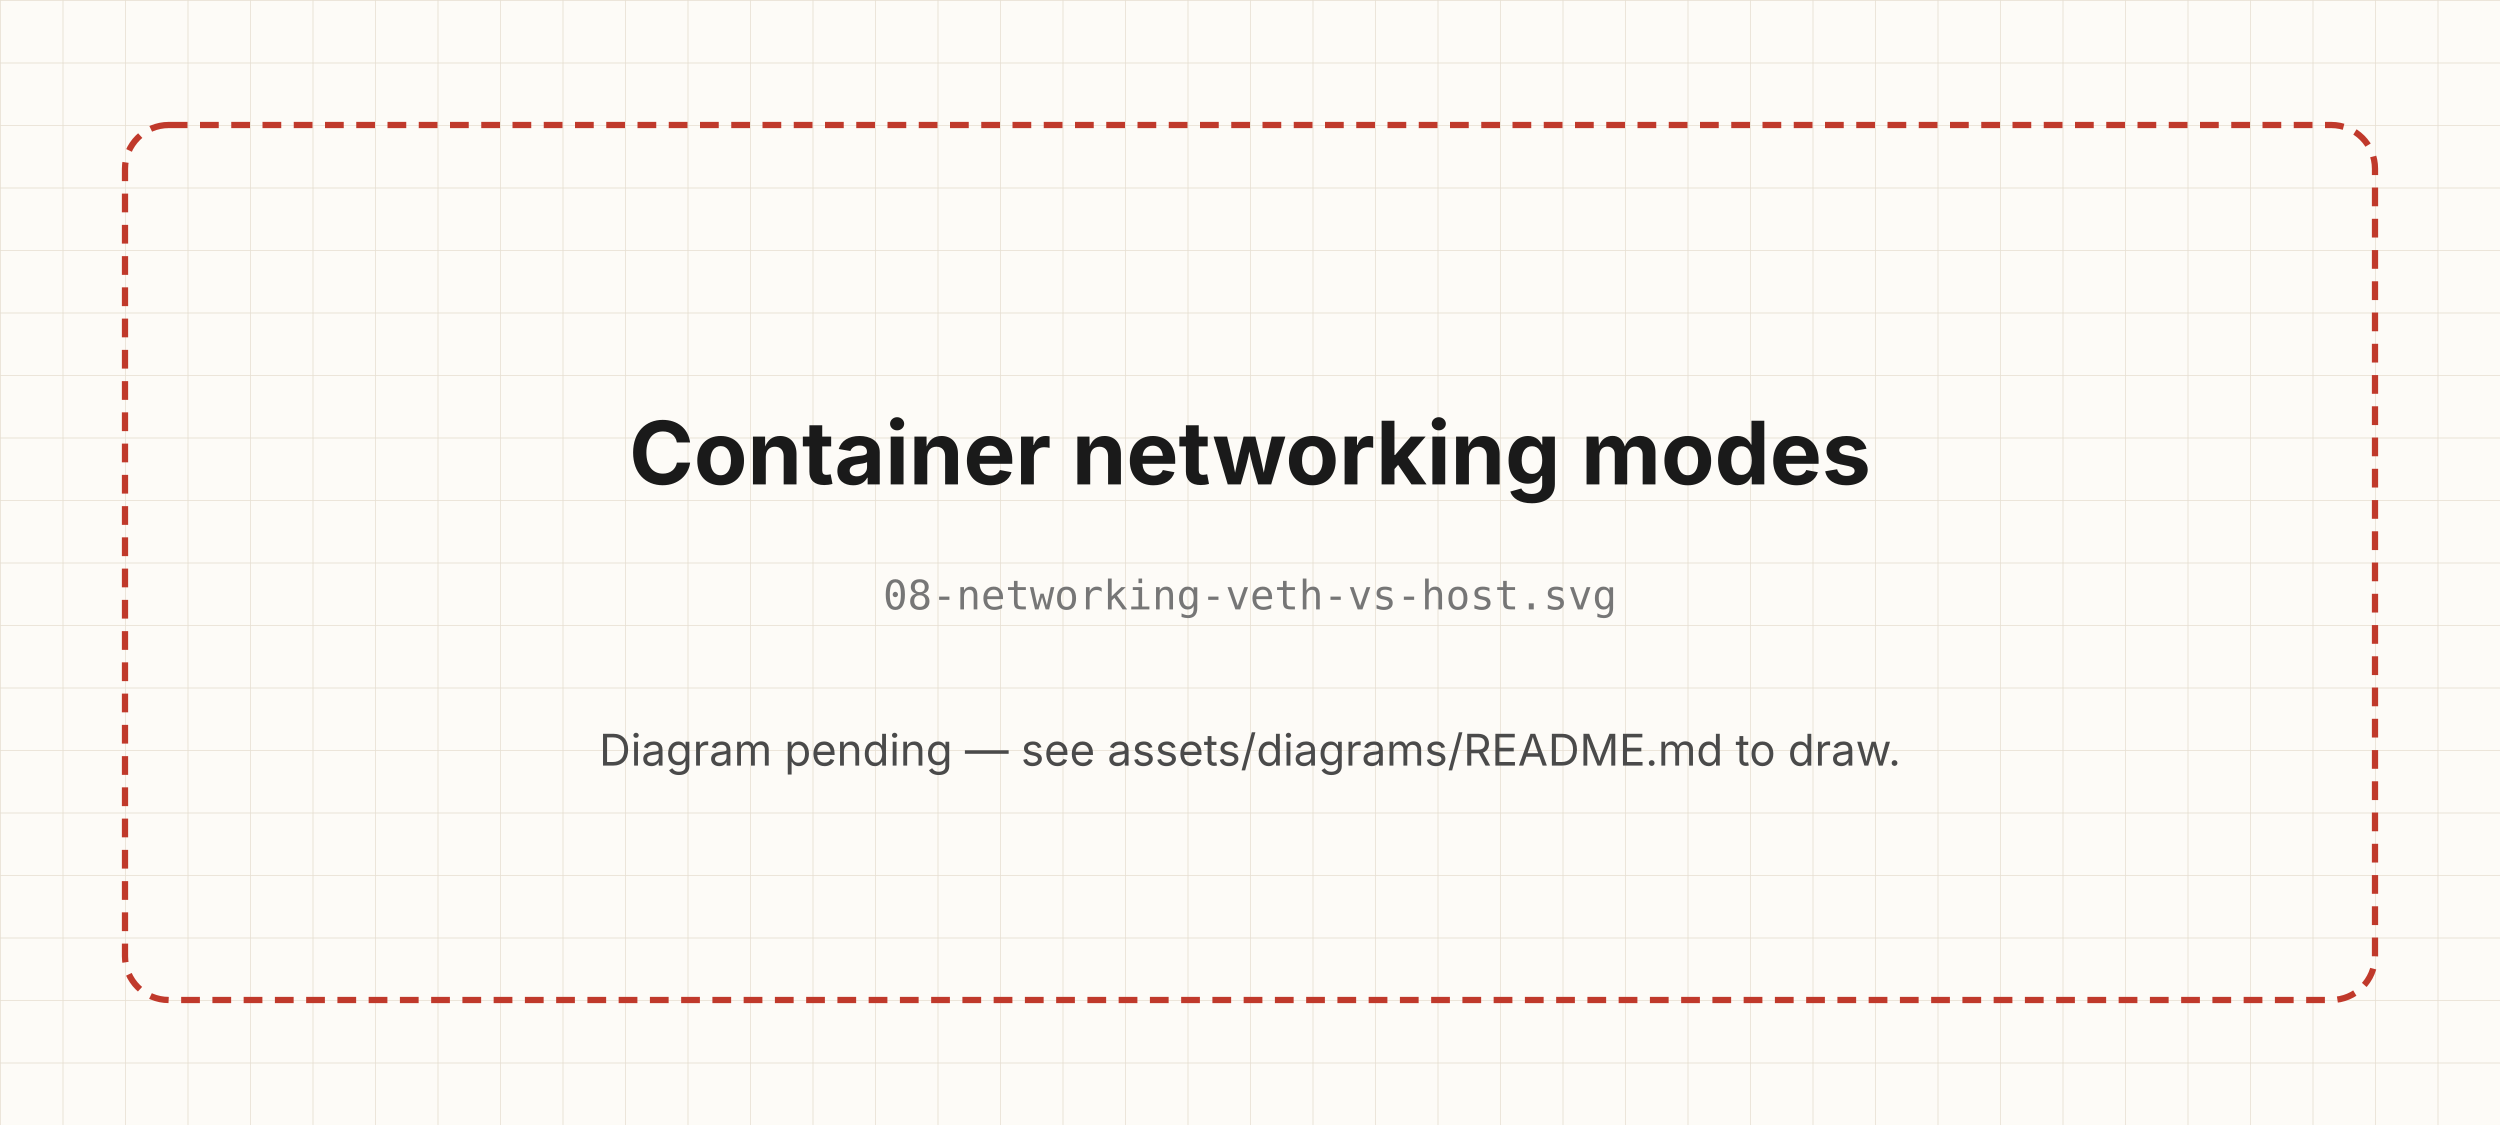
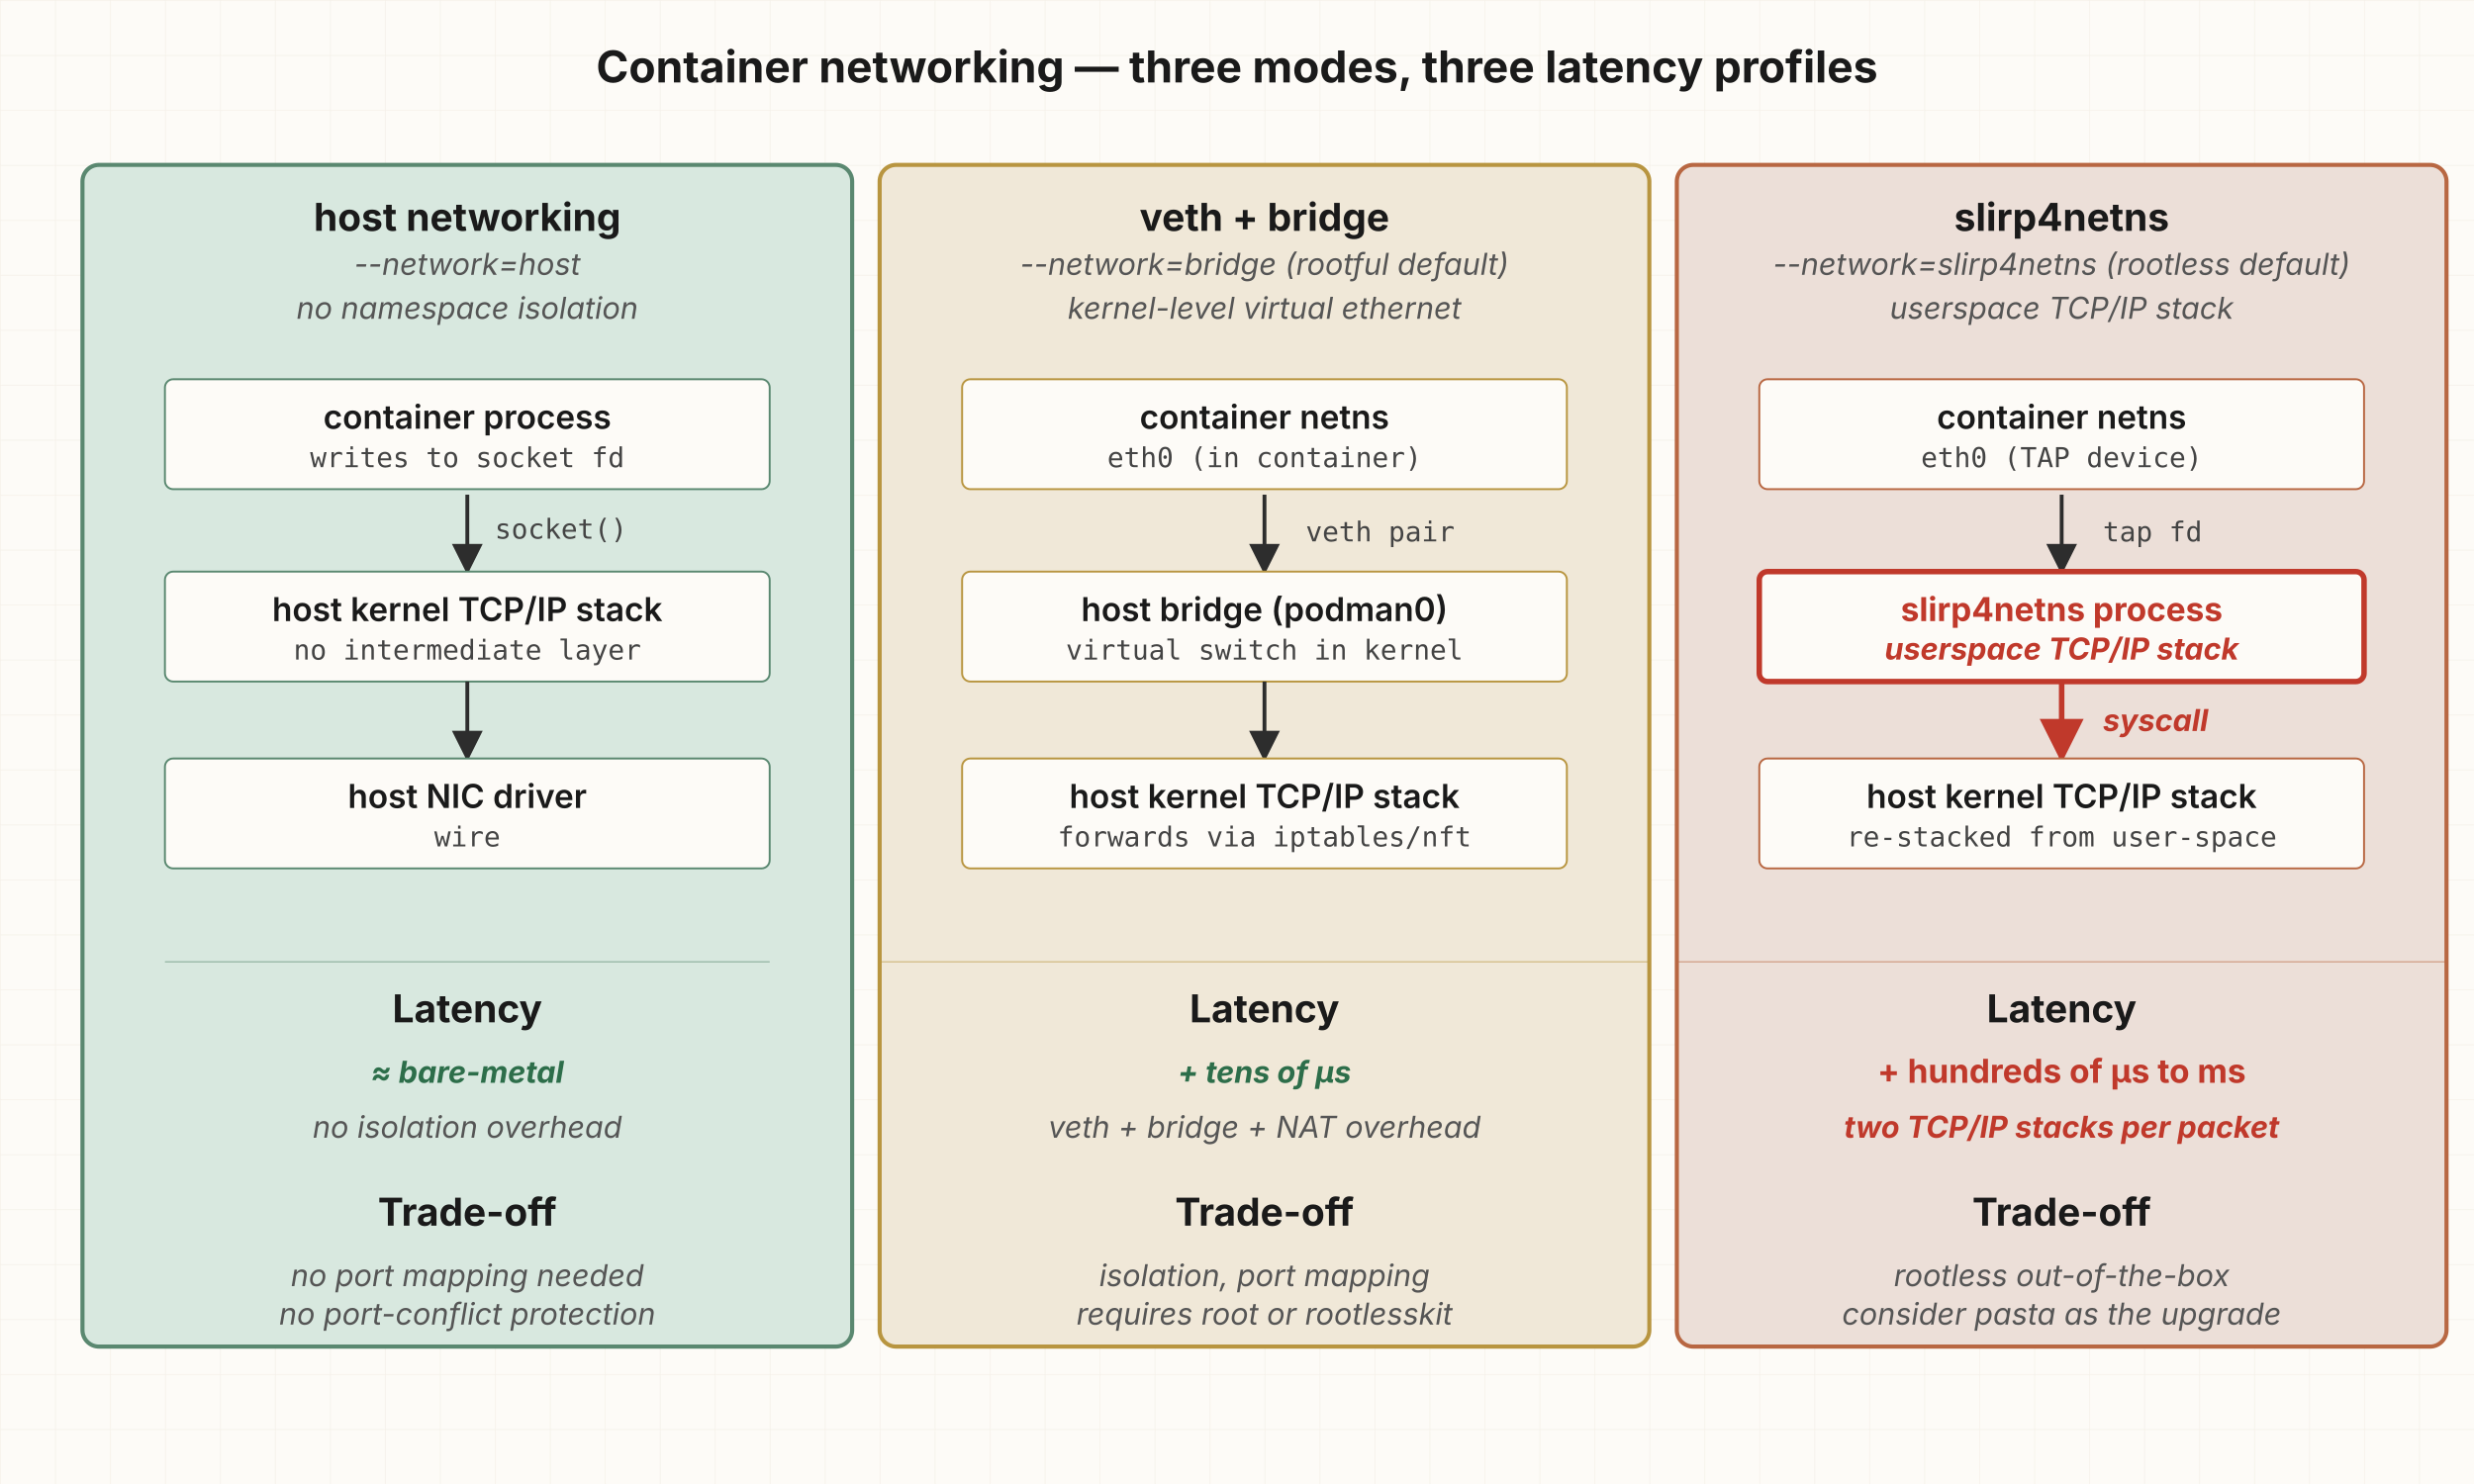
- <svg xmlns="http://www.w3.org/2000/svg" viewBox="0 0 800 360" role="img" aria-label="Container networking modes placeholder">
+ <svg xmlns="http://www.w3.org/2000/svg" viewBox="0 0 900 540" role="img" aria-label="Three container networking modes compared side by side. Host networking: container shares the host's network namespace, no isolation, lowest latency. veth+bridge: kernel-level virtual ethernet pair connects the container's namespace to a host bridge, full kernel TCP/IP stack. slirp4netns (rootless default): a userspace TCP/IP stack process intermediates between the container and the host kernel, doubling every packet through user-space; this is the latency bottleneck for rootless containers and is highlighted in red.">
  <defs>
+     <style>
+       .bg       { fill: #fdfbf7; }
+       .grid     { stroke: #e8e1d3; stroke-width: 0.5; fill: none; }
+       .band     { stroke-width: 1.5; rx: 6; ry: 6; }
+       .b-host   { fill: #d8e8df; stroke: #5a8870; }
+       .b-veth   { fill: #f0e8d8; stroke: #b89540; }
+       .b-slirp  { fill: #ecdfd8; stroke: #b86742; }
+       .b-cell   { fill: #fdfbf7; stroke-width: 0.7; rx: 3; ry: 3; }
+       .b-cell-h { fill: #fdfbf7; stroke: #5a8870; stroke-width: 0.7; rx: 3; ry: 3; }
+       .b-cell-v { fill: #fdfbf7; stroke: #b89540; stroke-width: 0.7; rx: 3; ry: 3; }
+       .b-cell-s { fill: #fdfbf7; stroke: #b86742; stroke-width: 0.7; rx: 3; ry: 3; }
+       .b-accent { fill: #fdfbf7; stroke: #c0392b; stroke-width: 2; rx: 3; ry: 3; }
+       .ttl      { font: 700 14px -apple-system, system-ui, "Segoe UI", sans-serif; fill: #1a1a1a; }
+       .ttl-big  { font: 700 16px -apple-system, system-ui, "Segoe UI", sans-serif; fill: #1a1a1a; }
+       .lbl      { font: 600 12px -apple-system, system-ui, "Segoe UI", sans-serif; fill: #1a1a1a; }
+       .mono     { font: 11px ui-monospace, "SF Mono", Menlo, Consolas, monospace; fill: #1a1a1a; }
+       .mono-sm  { font: 10px ui-monospace, "SF Mono", Menlo, Consolas, monospace; fill: #444; }
+       .sec      { font: italic 11px -apple-system, system-ui, "Segoe UI", sans-serif; fill: #555; }
+       .arrow    { stroke: #2d2d2d; stroke-width: 1.4; fill: none; }
+       .arrow-r  { stroke: #c0392b; stroke-width: 2; fill: none; }
+       .accent-t { font: 700 12px -apple-system, system-ui, "Segoe UI", sans-serif; fill: #c0392b; }
+       .accent-l { font: italic 700 11px -apple-system, system-ui, "Segoe UI", sans-serif; fill: #c0392b; }
+       .ok-l     { font: italic 700 11px -apple-system, system-ui, "Segoe UI", sans-serif; fill: #2d6e4a; }
+     </style>
    <pattern id="grid" width="20" height="20" patternUnits="userSpaceOnUse">
-       <path d="M 20 0 L 0 0 0 20" fill="none" stroke="#e6dfd2" stroke-width="0.5" />
+       <path d="M 20 0 L 0 0 0 20" class="grid" />
    </pattern>
+     <marker id="arrowhead" viewBox="0 0 10 10" refX="9" refY="5" markerUnits="strokeWidth" markerWidth="8" markerHeight="8" orient="auto">
+       <path d="M 0 0 L 10 5 L 0 10 z" fill="#2d2d2d" />
+     </marker>
+     <marker id="arrowhead-r" viewBox="0 0 10 10" refX="9" refY="5" markerUnits="strokeWidth" markerWidth="8" markerHeight="8" orient="auto">
+       <path d="M 0 0 L 10 5 L 0 10 z" fill="#c0392b" />
+     </marker>
  </defs>
-   <rect width="800" height="360" fill="#fdfbf7" />
-   <rect width="800" height="360" fill="url(#grid)" />
-   <rect x="40" y="40" width="720" height="280" rx="14" ry="14" fill="none" stroke="#c0392b" stroke-width="2" stroke-dasharray="6 4" />
-   <text x="400" y="155" text-anchor="middle" font-family="-apple-system, system-ui, sans-serif" font-size="28" font-weight="700" fill="#1a1a1a">Container networking modes</text>
-   <text x="400" y="195" text-anchor="middle" font-family="ui-monospace, SFMono-Regular, monospace" font-size="13" fill="#767676">08-networking-veth-vs-host.svg</text>
-   <text x="400" y="245" text-anchor="middle" font-family="-apple-system, system-ui, sans-serif" font-size="14" fill="#4a4a4a">Diagram pending — see assets/diagrams/README.md to draw.</text>
+   <rect class="bg" width="900" height="540" />
+   <rect width="900" height="540" fill="url(#grid)" opacity="0.4" />
+   <text x="450" y="30" class="ttl-big" text-anchor="middle">Container networking — three modes, three latency profiles</text>
+   <rect class="band b-host" x="30" y="60" width="280" height="430" />
+   <text x="170" y="84" class="ttl" text-anchor="middle">host networking</text>
+   <text x="170" y="100" class="sec" text-anchor="middle">--network=host</text>
+   <text x="170" y="116" class="sec" text-anchor="middle">no namespace isolation</text>
+   <rect class="b-cell-h" x="60" y="138" width="220" height="40" />
+   <text x="170" y="156" class="lbl" text-anchor="middle">container process</text>
+   <text x="170" y="170" class="mono-sm" text-anchor="middle">writes to socket fd</text>
+   <line x1="170" y1="180" x2="170" y2="208" class="arrow" marker-end="url(#arrowhead)" />
+   <text x="180" y="196" class="mono-sm">socket()</text>
+   <rect class="b-cell-h" x="60" y="208" width="220" height="40" />
+   <text x="170" y="226" class="lbl" text-anchor="middle">host kernel TCP/IP stack</text>
+   <text x="170" y="240" class="mono-sm" text-anchor="middle">no intermediate layer</text>
+   <line x1="170" y1="248" x2="170" y2="276" class="arrow" marker-end="url(#arrowhead)" />
+   <rect class="b-cell-h" x="60" y="276" width="220" height="40" />
+   <text x="170" y="294" class="lbl" text-anchor="middle">host NIC driver</text>
+   <text x="170" y="308" class="mono-sm" text-anchor="middle">wire</text>
+   <line x1="60" y1="350" x2="280" y2="350" stroke="#5a8870" stroke-width="0.5" opacity="0.5" />
+   <text x="170" y="372" class="ttl" text-anchor="middle">Latency</text>
+   <text x="170" y="394" class="ok-l" text-anchor="middle">≈ bare-metal</text>
+   <text x="170" y="414" class="sec" text-anchor="middle">no isolation overhead</text>
+   <text x="170" y="446" class="ttl" text-anchor="middle">Trade-off</text>
+   <text x="170" y="468" class="sec" text-anchor="middle">no port mapping needed</text>
+   <text x="170" y="482" class="sec" text-anchor="middle">no port-conflict protection</text>
+   <rect class="band b-veth" x="320" y="60" width="280" height="430" />
+   <text x="460" y="84" class="ttl" text-anchor="middle">veth + bridge</text>
+   <text x="460" y="100" class="sec" text-anchor="middle">--network=bridge (rootful default)</text>
+   <text x="460" y="116" class="sec" text-anchor="middle">kernel-level virtual ethernet</text>
+   <rect class="b-cell-v" x="350" y="138" width="220" height="40" />
+   <text x="460" y="156" class="lbl" text-anchor="middle">container netns</text>
+   <text x="460" y="170" class="mono-sm" text-anchor="middle">eth0 (in container)</text>
+   <line x1="460" y1="180" x2="460" y2="208" class="arrow" marker-end="url(#arrowhead)" />
+   <text x="475" y="197" class="mono-sm">veth pair</text>
+   <rect class="b-cell-v" x="350" y="208" width="220" height="40" />
+   <text x="460" y="226" class="lbl" text-anchor="middle">host bridge (podman0)</text>
+   <text x="460" y="240" class="mono-sm" text-anchor="middle">virtual switch in kernel</text>
+   <line x1="460" y1="248" x2="460" y2="276" class="arrow" marker-end="url(#arrowhead)" />
+   <rect class="b-cell-v" x="350" y="276" width="220" height="40" />
+   <text x="460" y="294" class="lbl" text-anchor="middle">host kernel TCP/IP stack</text>
+   <text x="460" y="308" class="mono-sm" text-anchor="middle">forwards via iptables/nft</text>
+   <line x1="320" y1="350" x2="600" y2="350" stroke="#b89540" stroke-width="0.5" opacity="0.5" />
+   <text x="460" y="372" class="ttl" text-anchor="middle">Latency</text>
+   <text x="460" y="394" class="ok-l" text-anchor="middle">+ tens of µs</text>
+   <text x="460" y="414" class="sec" text-anchor="middle">veth + bridge + NAT overhead</text>
+   <text x="460" y="446" class="ttl" text-anchor="middle">Trade-off</text>
+   <text x="460" y="468" class="sec" text-anchor="middle">isolation, port mapping</text>
+   <text x="460" y="482" class="sec" text-anchor="middle">requires root or rootlesskit</text>
+   <rect class="band b-slirp" x="610" y="60" width="280" height="430" />
+   <text x="750" y="84" class="ttl" text-anchor="middle">slirp4netns</text>
+   <text x="750" y="100" class="sec" text-anchor="middle">--network=slirp4netns (rootless default)</text>
+   <text x="750" y="116" class="sec" text-anchor="middle">userspace TCP/IP stack</text>
+   <rect class="b-cell-s" x="640" y="138" width="220" height="40" />
+   <text x="750" y="156" class="lbl" text-anchor="middle">container netns</text>
+   <text x="750" y="170" class="mono-sm" text-anchor="middle">eth0 (TAP device)</text>
+   <line x1="750" y1="180" x2="750" y2="208" class="arrow" marker-end="url(#arrowhead)" />
+   <text x="765" y="197" class="mono-sm">tap fd</text>
+   <rect class="b-accent" x="640" y="208" width="220" height="40" />
+   <text x="750" y="226" class="accent-t" text-anchor="middle">slirp4netns process</text>
+   <text x="750" y="240" class="accent-l" text-anchor="middle">userspace TCP/IP stack</text>
+   <line x1="750" y1="248" x2="750" y2="276" class="arrow-r" marker-end="url(#arrowhead-r)" />
+   <text x="765" y="266" class="accent-l">syscall</text>
+   <rect class="b-cell-s" x="640" y="276" width="220" height="40" />
+   <text x="750" y="294" class="lbl" text-anchor="middle">host kernel TCP/IP stack</text>
+   <text x="750" y="308" class="mono-sm" text-anchor="middle">re-stacked from user-space</text>
+   <line x1="610" y1="350" x2="890" y2="350" stroke="#b86742" stroke-width="0.5" opacity="0.5" />
+   <text x="750" y="372" class="ttl" text-anchor="middle">Latency</text>
+   <text x="750" y="394" class="accent-t" text-anchor="middle">+ hundreds of µs to ms</text>
+   <text x="750" y="414" class="accent-l" text-anchor="middle">two TCP/IP stacks per packet</text>
+   <text x="750" y="446" class="ttl" text-anchor="middle">Trade-off</text>
+   <text x="750" y="468" class="sec" text-anchor="middle">rootless out-of-the-box</text>
+   <text x="750" y="482" class="sec" text-anchor="middle">consider pasta as the upgrade</text>
</svg>
